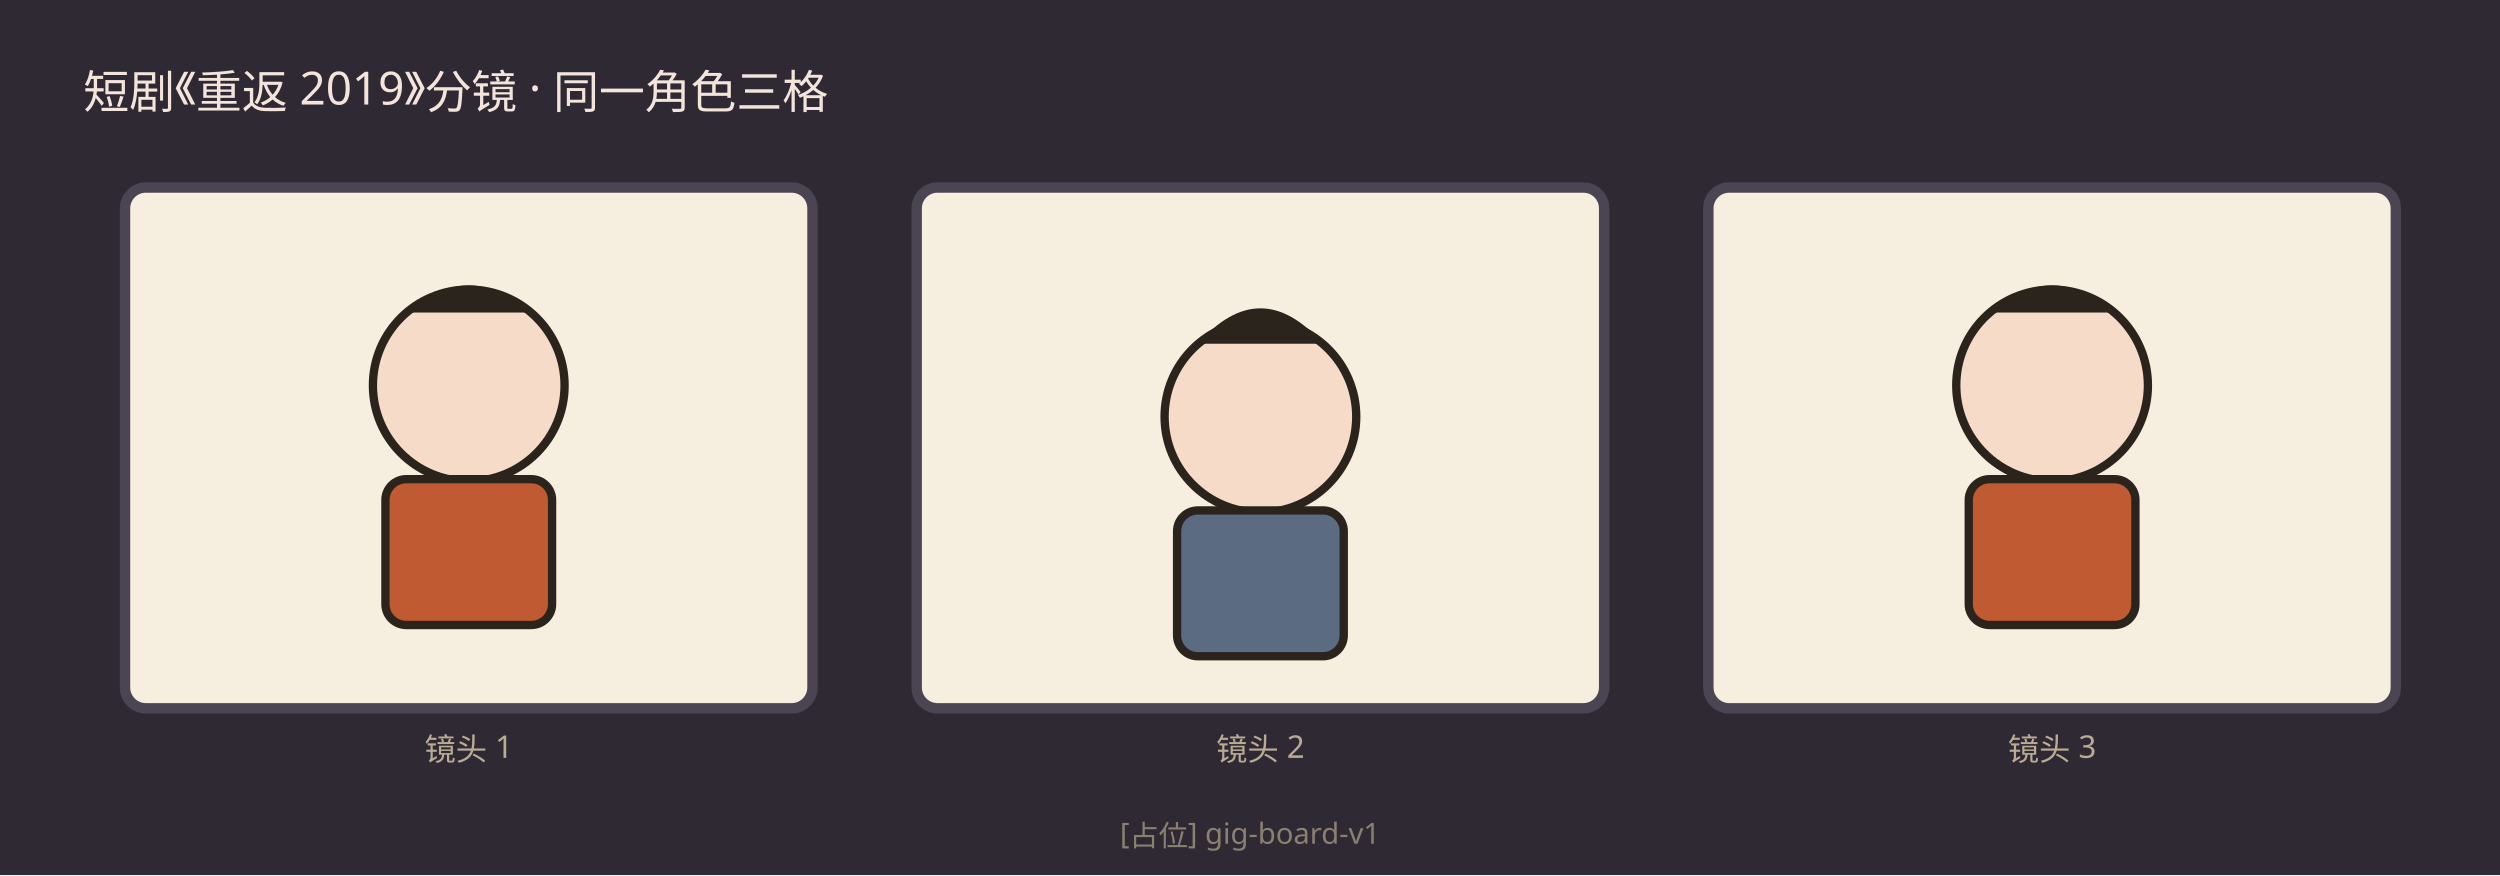
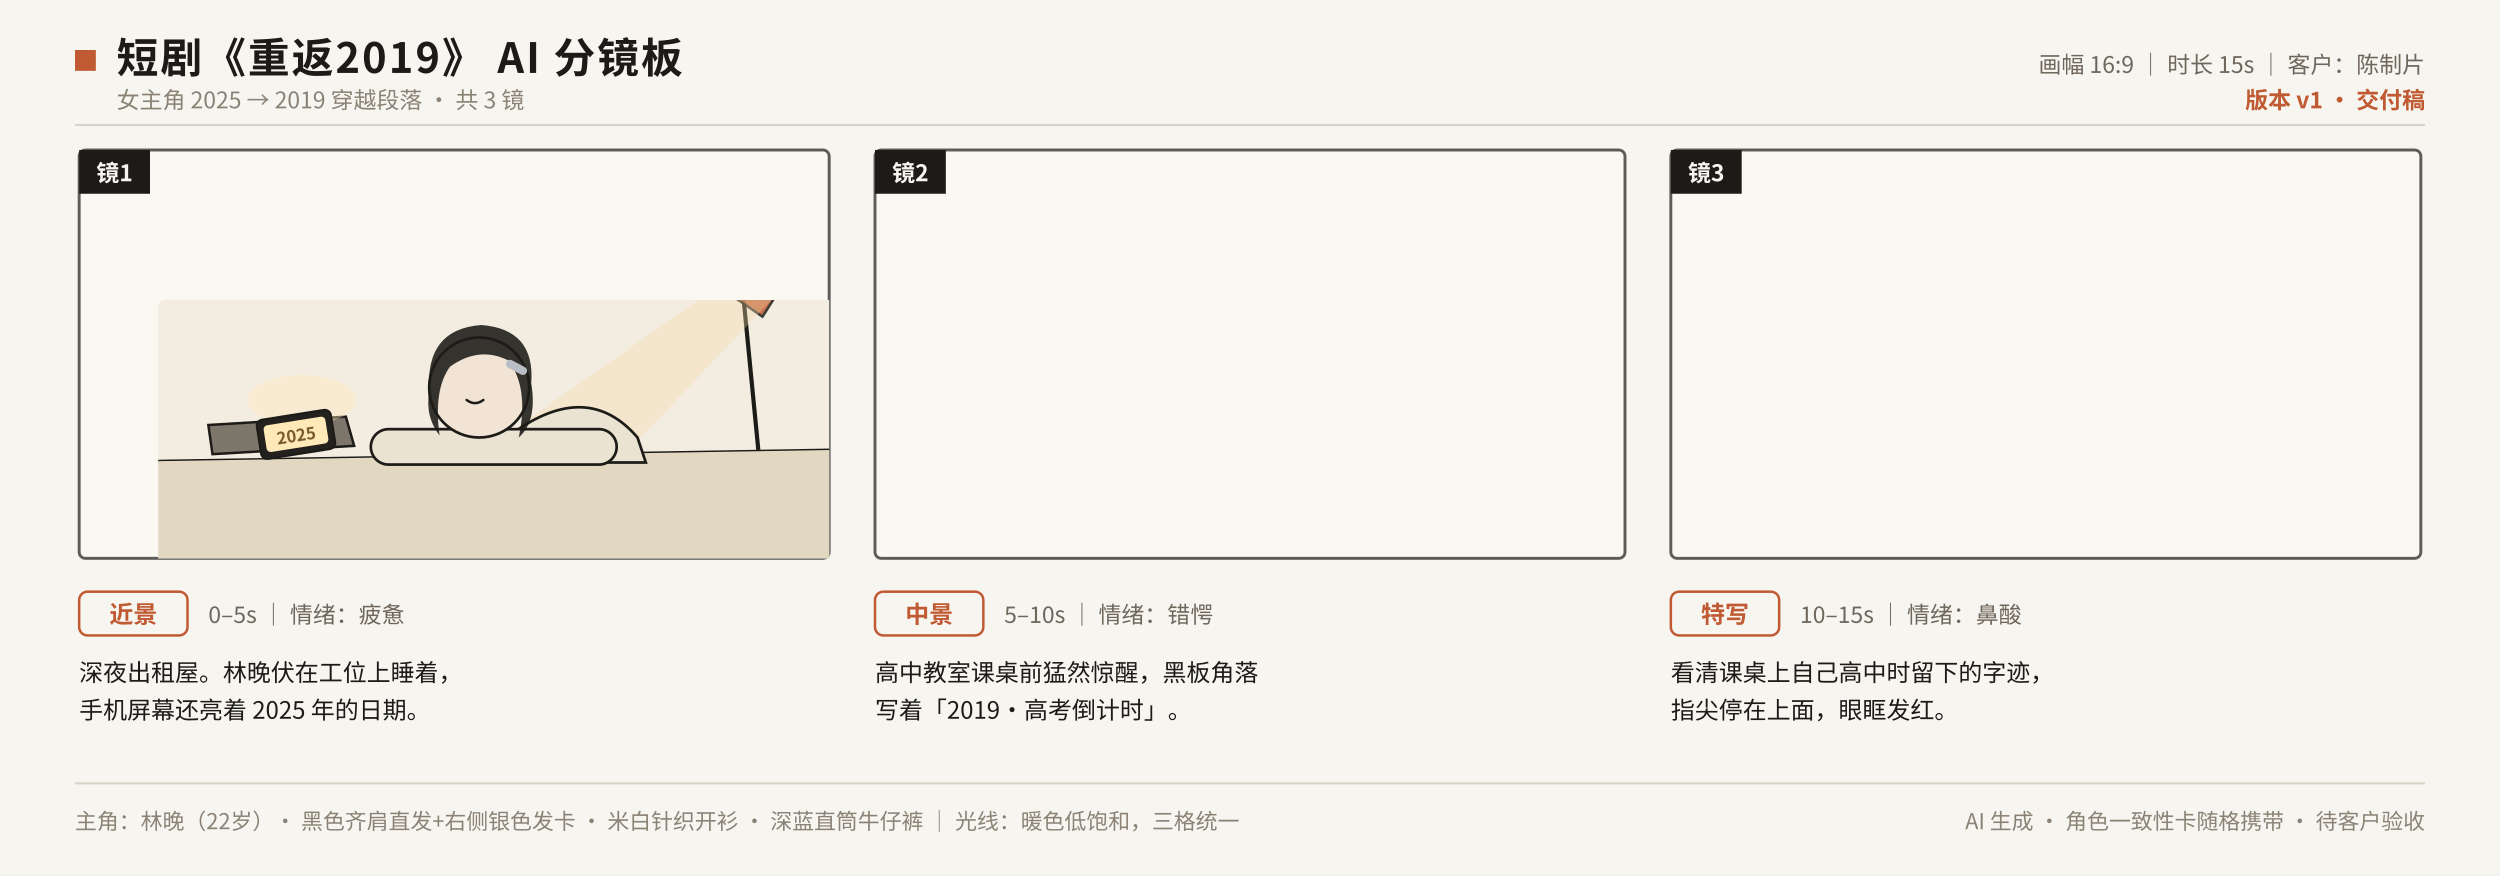
- <svg xmlns="http://www.w3.org/2000/svg" width="1200" height="420" viewBox="0 0 1200 420">
-   <rect width="1200" height="420" fill="#2E2933" />
-   <text x="40" y="52" font-family="sans-serif" font-size="22" fill="#F3E4DC">短剧《重返 2019》分镜 · 同一角色三格</text>
-   <rect x="60" y="90" width="330" height="250" rx="10" fill="#F6EEDF" stroke="#4A4453" stroke-width="5" />
-   <circle cx="225" cy="185" r="46" fill="#F6DCC8" stroke="#2A241D" stroke-width="4" />
-   <path d="M195 150 q 30 -26 60 0" fill="#2A241D" />
-   <rect x="185" y="230" width="80" height="70" rx="10" fill="#C05A32" stroke="#2A241D" stroke-width="4" />
-   <text x="225" y="365" font-family="sans-serif" font-size="15" text-anchor="middle" fill="#B9AB94">镜头 1</text>
-   <rect x="440" y="90" width="330" height="250" rx="10" fill="#F6EEDF" stroke="#4A4453" stroke-width="5" />
-   <circle cx="605" cy="200" r="46" fill="#F6DCC8" stroke="#2A241D" stroke-width="4" />
-   <path d="M575 165 q 30 -34 60 0" fill="#2A241D" />
-   <rect x="565" y="245" width="80" height="70" rx="10" fill="#5B6C82" stroke="#2A241D" stroke-width="4" />
-   <text x="605" y="365" font-family="sans-serif" font-size="15" text-anchor="middle" fill="#B9AB94">镜头 2</text>
-   <rect x="820" y="90" width="330" height="250" rx="10" fill="#F6EEDF" stroke="#4A4453" stroke-width="5" />
-   <circle cx="985" cy="185" r="46" fill="#F6DCC8" stroke="#2A241D" stroke-width="4" />
-   <path d="M955 150 q 30 -26 60 0" fill="#2A241D" />
-   <rect x="945" y="230" width="80" height="70" rx="10" fill="#C05A32" stroke="#2A241D" stroke-width="4" />
-   <text x="985" y="365" font-family="sans-serif" font-size="15" text-anchor="middle" fill="#B9AB94">镜头 3</text>
-   <text x="600" y="405" font-family="sans-serif" font-size="14" text-anchor="middle" fill="#8A8072">[占位] gig-board-v1</text>
+ <svg xmlns="http://www.w3.org/2000/svg" width="1200" height="420" viewBox="0 0 1200 420" font-family="'PingFang SC','Microsoft YaHei','Noto Sans SC','Noto Sans CJK SC',sans-serif">
+   <defs>
+     <clipPath id="f1">
+       <rect x="38" y="72" width="360" height="196" rx="3" />
+     </clipPath>
+     <clipPath id="f2">
+       <rect x="420" y="72" width="360" height="196" rx="3" />
+     </clipPath>
+     <clipPath id="f3">
+       <rect x="802" y="72" width="360" height="196" rx="3" />
+     </clipPath>
+   </defs>
+   <rect width="1200" height="420" fill="#F7F5F0" />
+   <rect x="36" y="24" width="10" height="10" fill="#C05A32" />
+   <text x="56" y="35" font-size="20" font-weight="700" fill="#1C1B18" letter-spacing="1">短剧《重返2019》 AI 分镜板</text>
+   <text x="56" y="52" font-size="11" fill="#8A8375">女主角 2025 → 2019 穿越段落 · 共 3 镜</text>
+   <text x="1164" y="35" text-anchor="end" font-size="11" fill="#6E675C">画幅 16:9 ｜ 时长 15s ｜ 客户：陈制片</text>
+   <text x="1164" y="52" text-anchor="end" font-size="11" font-weight="700" fill="#C05A32">版本 v1 · 交付稿</text>
+   <line x1="36" y1="60" x2="1164" y2="60" stroke="#D9D3C7" stroke-width="1" />
+   <rect x="38" y="72" width="360" height="196" rx="3" fill="#FBF8F1" stroke="#1C1B18" stroke-opacity="0.7" stroke-width="1.4" />
+   <g clip-path="url(#f1)" transform="translate(38,72)">
+     <rect width="360" height="196" fill="#F3EDE1" />
+     <path d="M0,0 L150,0 L0,92 Z" fill="#2B2B35" opacity="0.10" />
+     <path d="M360,0 L360,60 L250,0 Z" fill="#2B2B35" opacity="0.08" />
+     <line x1="0" y1="150" x2="360" y2="144" stroke="#1C1B18" stroke-width="1.4" />
+     <path d="M0,150 L360,144 L360,196 L0,196 Z" fill="#E2D8C2" />
+     <line x1="326" y1="144" x2="318" y2="62" stroke="#1C1B18" stroke-width="2" />
+     <path d="M296,58 L342,58 L328,80 Z" fill="#C05A32" opacity="0.85" stroke="#1C1B18" stroke-width="1.2" />
+     <polygon points="300,70 338,66 262,146 186,150" fill="#F3D9A6" opacity="0.35" />
+     <path d="M62,132 L128,128 L132,142 L64,146 Z" fill="#7D766A" stroke="#1C1B18" stroke-width="1.2" />
+     <ellipse cx="107" cy="120" rx="26" ry="12" fill="#FFE9B8" opacity="0.4" />
+     <g transform="rotate(-9 104 136)">
+       <rect x="86" y="127" width="36" height="19" rx="3" fill="#22211E" stroke="#1C1B18" stroke-width="1" />
+       <rect x="89" y="130" width="30" height="13" rx="2" fill="#FFE9B8" />
+       <text x="104" y="140" text-anchor="middle" font-size="8" font-weight="700" fill="#7A5B2B">2025</text>
+     </g>
+     <path d="M208,136 Q244,110 268,138 L272,150 L206,150 Z" fill="#EAE3D2" stroke="#1C1B18" stroke-width="1.3" />
+     <rect x="140" y="134" width="118" height="17" rx="8.5" fill="#EAE3D2" stroke="#1C1B18" stroke-width="1.3" />
+     <circle cx="192" cy="114" r="24" fill="#F2E4D4" stroke="#1C1B18" stroke-width="1.3" />
+     <path d="M168,116 Q166,86 193,84 Q219,86 217,112 Q220,130 211,138 Q216,114 206,101 Q192,94 178,104 Q170,115 173,137 Q166,128 168,116" fill="#1C1B18" opacity="0.88" />
+     <rect x="206" y="100" width="11" height="4" rx="2" transform="rotate(28 206 100)" fill="#B9BEC6" />
+     <path d="M186,120 q4,3 8,0" stroke="#1C1B18" stroke-width="1.2" fill="none" stroke-linecap="round" />
+   </g>
+   <rect x="38" y="72" width="34" height="21" fill="#1C1B18" />
+   <text x="55" y="87" text-anchor="middle" font-size="11" font-weight="700" fill="#F7F5F0">镜1</text>
+   <rect x="420" y="72" width="360" height="196" rx="3" fill="#FBF8F1" stroke="#1C1B18" stroke-opacity="0.7" stroke-width="1.4" />
+   <g clip-path="url(#f2)" transform="translate(420,72)">
+     <rect width="360" height="196" fill="#F2ECDE" />
+     <line x1="0" y1="112" x2="360" y2="112" stroke="#C9C0AD" stroke-width="1" />
+     <rect x="26" y="16" width="212" height="68" fill="#4A594E" stroke="#8A7B5E" stroke-width="3" />
+     <line x1="26" y1="88" x2="238" y2="88" stroke="#8A7B5E" stroke-width="2.4" />
+     <text x="228" y="34" text-anchor="end" font-size="9" fill="#E8E2CE" letter-spacing="0.5">2019·高考倒计时</text>
+     <line x1="152" y1="38" x2="228" y2="38" stroke="#E8E2CE" stroke-width="0.8" opacity="0.7" />
+     <line x1="40" y1="46" x2="112" y2="46" stroke="#E8E2CE" stroke-width="1" opacity="0.3" />
+     <line x1="40" y1="58" x2="96" y2="58" stroke="#E8E2CE" stroke-width="1" opacity="0.3" />
+     <line x1="40" y1="70" x2="120" y2="70" stroke="#E8E2CE" stroke-width="1" opacity="0.3" />
+     <rect x="272" y="16" width="66" height="74" fill="#EDF2F0" stroke="#8A8375" stroke-width="1.4" />
+     <line x1="305" y1="16" x2="305" y2="90" stroke="#8A8375" stroke-width="1.2" />
+     <line x1="272" y1="53" x2="338" y2="53" stroke="#8A8375" stroke-width="1.2" />
+     <rect x="34" y="122" width="66" height="9" fill="#D9CDB4" stroke="#1C1B18" stroke-width="0.9" />
+     <line x1="40" y1="131" x2="40" y2="158" stroke="#1C1B18" stroke-width="0.9" />
+     <line x1="94" y1="131" x2="94" y2="158" stroke="#1C1B18" stroke-width="0.9" />
+     <rect x="262" y="122" width="66" height="9" fill="#D9CDB4" stroke="#1C1B18" stroke-width="0.9" />
+     <line x1="268" y1="131" x2="268" y2="158" stroke="#1C1B18" stroke-width="0.9" />
+     <line x1="322" y1="131" x2="322" y2="158" stroke="#1C1B18" stroke-width="0.9" />
+     <line x1="152" y1="52" x2="144" y2="41" stroke="#1C1B18" stroke-width="1.6" stroke-linecap="round" />
+     <line x1="180" y1="47" x2="180" y2="34" stroke="#1C1B18" stroke-width="1.6" stroke-linecap="round" />
+     <line x1="208" y1="52" x2="216" y2="41" stroke="#1C1B18" stroke-width="1.6" stroke-linecap="round" />
+     <path d="M163,86 Q162,64 181,62 Q200,64 199,84 Q198,70 181,69 Q166,70 163,86" fill="#1C1B18" />
+     <path d="M197,67 Q219,56 214,90 Q210,72 195,73 Z" fill="#1C1B18" />
+     <circle cx="181" cy="86" r="19" fill="#F2E4D4" stroke="#1C1B18" stroke-width="1.3" />
+     <path d="M164,80 Q170,70 181,69 Q193,70 198,80 Q192,74 181,74 Q170,74 164,80" fill="#1C1B18" />
+     <circle cx="174" cy="88" r="1.8" fill="#1C1B18" />
+     <circle cx="189" cy="88" r="1.8" fill="#1C1B18" />
+     <ellipse cx="181.5" cy="97" rx="2.6" ry="3.4" fill="#1C1B18" opacity="0.85" />
+     <rect x="153" y="104" width="57" height="38" rx="10" fill="#3D4F6D" stroke="#1C1B18" stroke-width="1.3" />
+     <path d="M173,104 L181,113 L190,104 Z" fill="#F7F5F0" stroke="#1C1B18" stroke-width="1" />
+     <line x1="155" y1="117" x2="209" y2="117" stroke="#F7F5F0" stroke-width="2.4" />
+     <path d="M157,110 Q144,122 141,136" stroke="#1C1B18" stroke-width="9.5" fill="none" stroke-linecap="round" />
+     <path d="M157,110 Q144,122 141,136" stroke="#3D4F6D" stroke-width="7" fill="none" stroke-linecap="round" />
+     <path d="M206,110 Q219,122 222,136" stroke="#1C1B18" stroke-width="9.5" fill="none" stroke-linecap="round" />
+     <path d="M206,110 Q219,122 222,136" stroke="#3D4F6D" stroke-width="7" fill="none" stroke-linecap="round" />
+     <circle cx="141" cy="139" r="4.4" fill="#F2E4D4" stroke="#1C1B18" stroke-width="1" />
+     <circle cx="222" cy="139" r="4.4" fill="#F2E4D4" stroke="#1C1B18" stroke-width="1" />
+     <rect x="120" y="140" width="122" height="13" fill="#DECFB2" stroke="#1C1B18" stroke-width="1.2" />
+     <line x1="128" y1="153" x2="128" y2="190" stroke="#1C1B18" stroke-width="1.2" />
+     <line x1="234" y1="153" x2="234" y2="190" stroke="#1C1B18" stroke-width="1.2" />
+     <rect x="146" y="134" width="26" height="6" fill="#FFFFFF" stroke="#1C1B18" stroke-width="0.8" />
+   </g>
+   <rect x="420" y="72" width="34" height="21" fill="#1C1B18" />
+   <text x="437" y="87" text-anchor="middle" font-size="11" font-weight="700" fill="#F7F5F0">镜2</text>
+   <rect x="802" y="72" width="360" height="196" rx="3" fill="#FBF8F1" stroke="#1C1B18" stroke-opacity="0.7" stroke-width="1.4" />
+   <g clip-path="url(#f3)" transform="translate(802,72)">
+     <rect width="360" height="196" fill="#E9DFC6" />
+     <path d="M0,34 Q120,28 360,40" stroke="#CDBD97" stroke-width="1.4" fill="none" opacity="0.7" />
+     <path d="M0,88 Q180,80 360,92" stroke="#CDBD97" stroke-width="1.2" fill="none" opacity="0.6" />
+     <path d="M0,150 Q140,144 360,156" stroke="#CDBD97" stroke-width="1.4" fill="none" opacity="0.7" />
+     <path d="M0,0 L360,0 L360,18 Q180,8 0,14 Z" fill="#1C1B18" opacity="0.06" />
+     <ellipse cx="180" cy="100" rx="200" ry="110" fill="#F3D9A6" opacity="0.18" />
+     <g transform="rotate(-5 170 92)">
+       <text x="168" y="88" text-anchor="middle" font-size="19" font-weight="700" fill="#5A5346" letter-spacing="2.5">一定要去更大的世界</text>
+       <path d="M78,98 Q168,104 258,96" stroke="#5A5346" stroke-width="1.6" fill="none" opacity="0.8" />
+       <text x="238" y="120" text-anchor="middle" font-size="12" fill="#6A604C" letter-spacing="1">—— 2019.6.7</text>
+       <path d="M60,66 l3.5,7 7.5,1 -5.5,5.5 1.5,7.5 -7,-4 -7,4 1.5,-7.5 -5.5,-5.5 7.5,-1 Z" fill="#5A5346" opacity="0.55" />
+     </g>
+     <path d="M206,138 q4,-8 0,-12 q-4,4 0,12" fill="#AFC8D2" stroke="#8FA9B5" stroke-width="0.8" />
+     <ellipse cx="206" cy="140" rx="5" ry="2" fill="#AFC8D2" opacity="0.5" />
+     <path d="M268,196 C262,172 262,158 252,146 L245,135 C242,129 249,124 253,130 L264,146 C266,139 273,139 274,146 L276,156 C279,151 285,152 286,157 L287,167 C290,163 295,164 296,169 L297,182 C298,191 293,196 290,196 Z" fill="#F2E4D4" stroke="#1C1B18" stroke-width="1.3" />
+     <rect x="258" y="185" width="44" height="11" rx="4" fill="#22211E" />
+     <circle cx="280" cy="190" r="6.5" fill="#D8D8D8" stroke="#1C1B18" stroke-width="1" />
+     <path d="M250,196 L254,190 Q280,182 308,190 L310,196 Z" fill="#EAE3D2" stroke="#1C1B18" stroke-width="1.2" />
+   </g>
+   <rect x="802" y="72" width="34" height="21" fill="#1C1B18" />
+   <text x="819" y="87" text-anchor="middle" font-size="11" font-weight="700" fill="#F7F5F0">镜3</text>
+   <g font-size="11.5">
+     <rect x="38" y="284" width="52" height="21" rx="4" fill="none" stroke="#C05A32" stroke-width="1.2" />
+     <text x="64" y="299" text-anchor="middle" fill="#C05A32" font-weight="700">近景</text>
+     <text x="100" y="299" fill="#6E675C" font-size="11">0–5s ｜ 情绪：疲惫</text>
+     <text x="38" y="327" fill="#1C1B18">深夜出租屋。林晚伏在工位上睡着，</text>
+     <text x="38" y="345" fill="#1C1B18">手机屏幕还亮着 2025 年的日期。</text>
+     <rect x="420" y="284" width="52" height="21" rx="4" fill="none" stroke="#C05A32" stroke-width="1.2" />
+     <text x="446" y="299" text-anchor="middle" fill="#C05A32" font-weight="700">中景</text>
+     <text x="482" y="299" fill="#6E675C" font-size="11">5–10s ｜ 情绪：错愕</text>
+     <text x="420" y="327" fill="#1C1B18">高中教室课桌前猛然惊醒，黑板角落</text>
+     <text x="420" y="345" fill="#1C1B18">写着「2019·高考倒计时」。</text>
+     <rect x="802" y="284" width="52" height="21" rx="4" fill="none" stroke="#C05A32" stroke-width="1.2" />
+     <text x="828" y="299" text-anchor="middle" fill="#C05A32" font-weight="700">特写</text>
+     <text x="864" y="299" fill="#6E675C" font-size="11">10–15s ｜ 情绪：鼻酸</text>
+     <text x="802" y="327" fill="#1C1B18">看清课桌上自己高中时留下的字迹，</text>
+     <text x="802" y="345" fill="#1C1B18">指尖停在上面，眼眶发红。</text>
+   </g>
+   <line x1="36" y1="376" x2="1164" y2="376" stroke="#D9D3C7" stroke-width="1" />
+   <text x="36" y="398" font-size="10.5" fill="#8A8375">主角：林晚（22岁）· 黑色齐肩直发+右侧银色发卡 · 米白针织开衫 · 深蓝直筒牛仔裤 ｜ 光线：暖色低饱和，三格统一</text>
+   <text x="1164" y="398" text-anchor="end" font-size="10.5" fill="#8A8375">AI 生成 · 角色一致性卡随格携带 · 待客户验收</text>
</svg>
